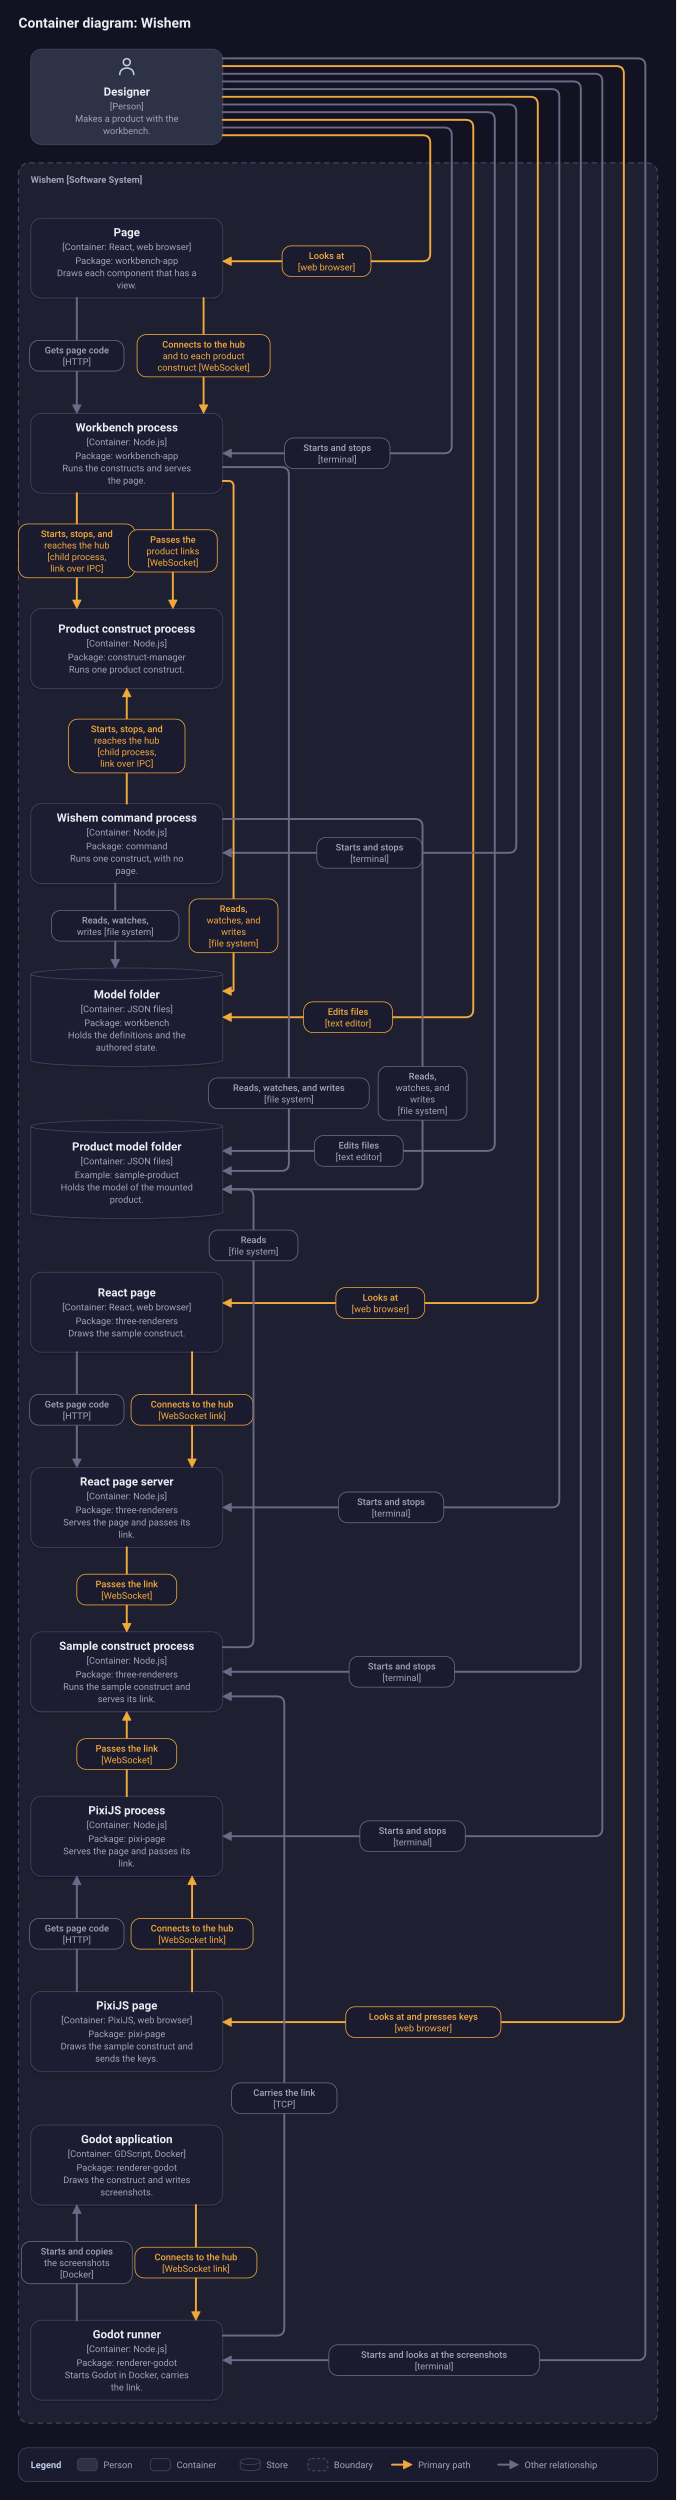
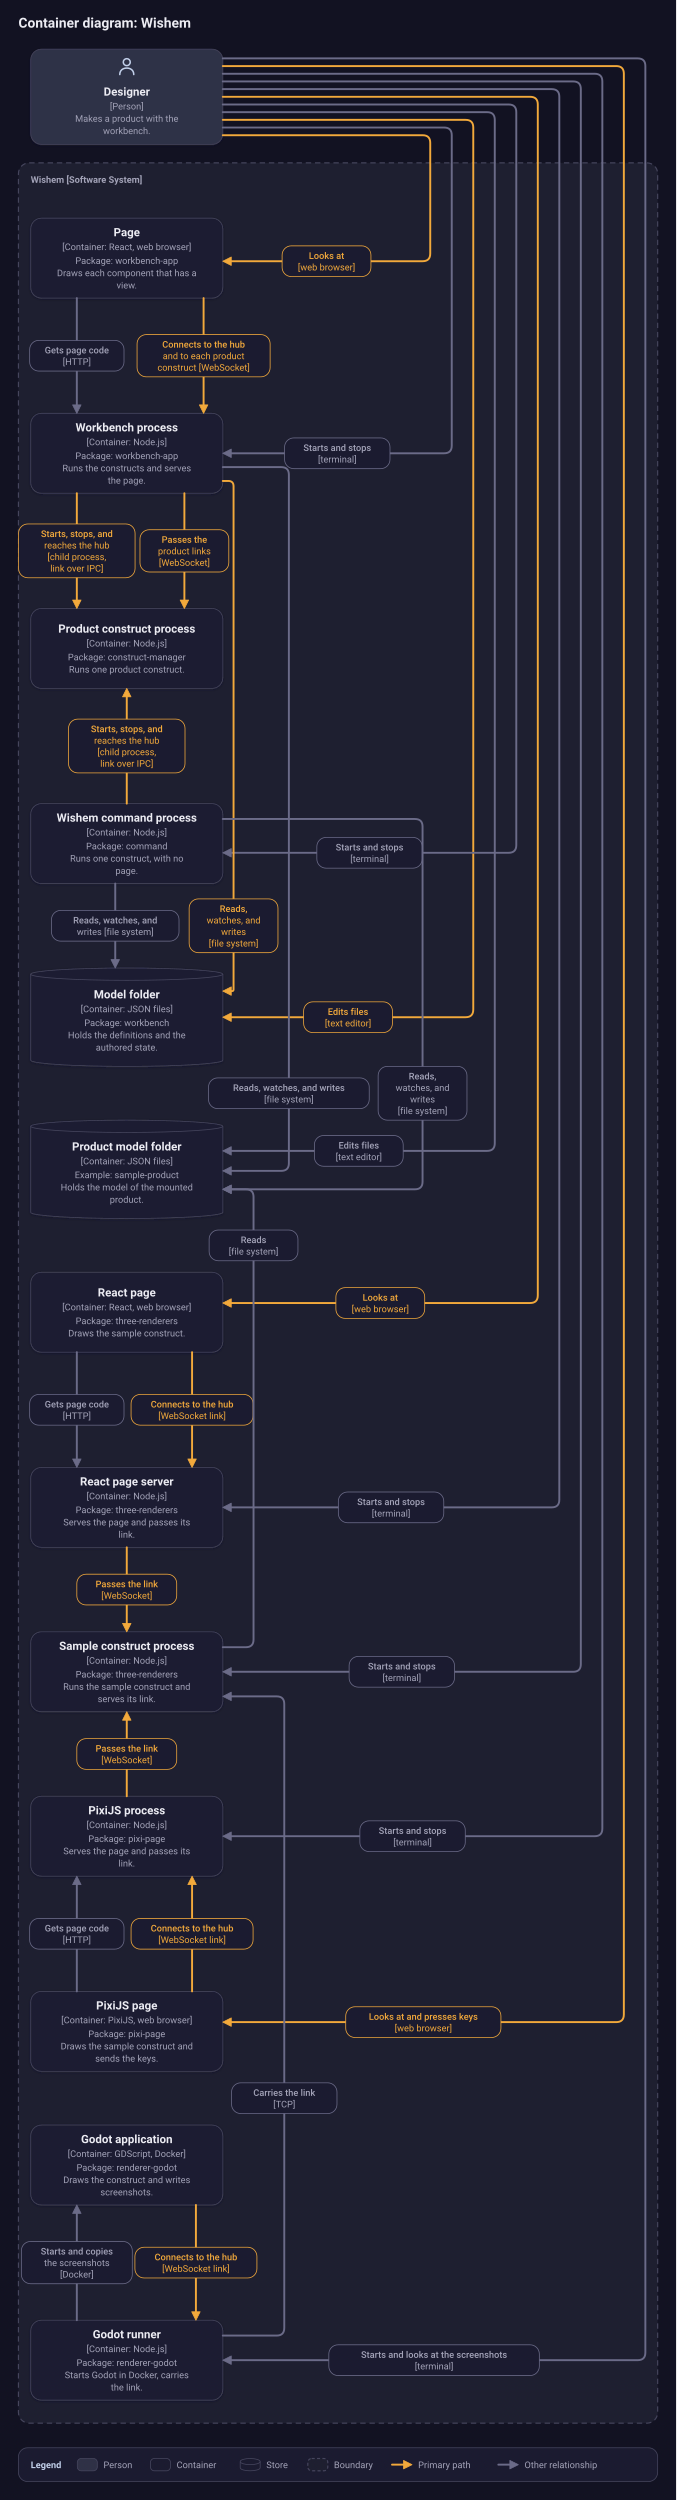
<svg xmlns="http://www.w3.org/2000/svg" viewBox="0 0 880 3254" width="880" height="3254" role="img" aria-labelledby="title desc">
  <defs>
    <filter id="shadow" x="-10%" y="-10%" width="120%" height="130%">
      <feDropShadow dx="0" dy="1" stdDeviation="2" flood-color="#17172a" flood-opacity="0.5" />
    </filter>
  </defs>
  <rect width="880" height="3254" fill="#121222" />
  <text x="24" y="36" font-family="system-ui, -apple-system, 'Segoe UI', Roboto, 'Helvetica Neue', Arial, sans-serif" font-weight="600" font-size="18" fill="#ececf3" text-anchor="start">Container diagram: Wishem</text>
  <rect x="24" y="212" width="832" height="2942" rx="14" fill="#1e1f30" stroke="#45455d" stroke-width="1.5" stroke-dasharray="7 5" />
  <text x="40" y="238" font-family="system-ui, -apple-system, 'Segoe UI', Roboto, 'Helvetica Neue', Arial, sans-serif" font-weight="600" font-size="12" fill="#a3a3b8" text-anchor="start">Wishem [Software System]</text>
  <rect x="40" y="64" width="250" height="124" rx="14" fill="#2f3146" stroke="#45455d" filter="url(#shadow)" />
  <g transform="translate(151 72.5) scale(0.7)" fill="none" stroke="#c2d0ea" stroke-width="2.86" stroke-linecap="round" stroke-linejoin="round">
    <circle cx="20" cy="12" r="6.5" />
    <path d="M7 35c0-8 6-12 13-12s13 4 13 12" />
  </g>
  <text x="165" y="124.5" font-family="system-ui, -apple-system, 'Segoe UI', Roboto, 'Helvetica Neue', Arial, sans-serif" font-weight="600" font-size="15" fill="#ececf3" text-anchor="middle">Designer</text>
  <text x="165" y="142.5" font-family="system-ui, -apple-system, 'Segoe UI', Roboto, 'Helvetica Neue', Arial, sans-serif" font-weight="400" font-size="12" fill="#a3a3b8" text-anchor="middle">[Person]</text>
  <text x="165" y="158.5" font-family="system-ui, -apple-system, 'Segoe UI', Roboto, 'Helvetica Neue', Arial, sans-serif" font-weight="400" font-size="12" fill="#a3a3b8" text-anchor="middle">Makes a product with the</text>
  <text x="165" y="174.5" font-family="system-ui, -apple-system, 'Segoe UI', Roboto, 'Helvetica Neue', Arial, sans-serif" font-weight="400" font-size="12" fill="#a3a3b8" text-anchor="middle">workbench.</text>
  <rect x="40" y="284" width="250" height="104" rx="14" fill="#1b1b30" stroke="#45455d" filter="url(#shadow)" />
  <text x="165" y="307.5" font-family="system-ui, -apple-system, 'Segoe UI', Roboto, 'Helvetica Neue', Arial, sans-serif" font-weight="600" font-size="15" fill="#ececf3" text-anchor="middle">Page</text>
  <text x="165" y="325.5" font-family="system-ui, -apple-system, 'Segoe UI', Roboto, 'Helvetica Neue', Arial, sans-serif" font-weight="400" font-size="12" fill="#a3a3b8" text-anchor="middle">[Container: React, web browser]</text>
  <text x="165" y="343.5" font-family="system-ui, -apple-system, 'Segoe UI', Roboto, 'Helvetica Neue', Arial, sans-serif" font-weight="400" font-size="12" fill="#a3a3b8" text-anchor="middle">Package: workbench-app</text>
  <text x="165" y="359.5" font-family="system-ui, -apple-system, 'Segoe UI', Roboto, 'Helvetica Neue', Arial, sans-serif" font-weight="400" font-size="12" fill="#a3a3b8" text-anchor="middle">Draws each component that has a</text>
  <text x="165" y="375.5" font-family="system-ui, -apple-system, 'Segoe UI', Roboto, 'Helvetica Neue', Arial, sans-serif" font-weight="400" font-size="12" fill="#a3a3b8" text-anchor="middle">view.</text>
  <rect x="40" y="538" width="250" height="104" rx="14" fill="#1b1b30" stroke="#45455d" filter="url(#shadow)" />
  <text x="165" y="561.5" font-family="system-ui, -apple-system, 'Segoe UI', Roboto, 'Helvetica Neue', Arial, sans-serif" font-weight="600" font-size="15" fill="#ececf3" text-anchor="middle">Workbench process</text>
  <text x="165" y="579.5" font-family="system-ui, -apple-system, 'Segoe UI', Roboto, 'Helvetica Neue', Arial, sans-serif" font-weight="400" font-size="12" fill="#a3a3b8" text-anchor="middle">[Container: Node.js]</text>
  <text x="165" y="597.5" font-family="system-ui, -apple-system, 'Segoe UI', Roboto, 'Helvetica Neue', Arial, sans-serif" font-weight="400" font-size="12" fill="#a3a3b8" text-anchor="middle">Package: workbench-app</text>
  <text x="165" y="613.5" font-family="system-ui, -apple-system, 'Segoe UI', Roboto, 'Helvetica Neue', Arial, sans-serif" font-weight="400" font-size="12" fill="#a3a3b8" text-anchor="middle">Runs the constructs and serves</text>
  <text x="165" y="629.5" font-family="system-ui, -apple-system, 'Segoe UI', Roboto, 'Helvetica Neue', Arial, sans-serif" font-weight="400" font-size="12" fill="#a3a3b8" text-anchor="middle">the page.</text>
  <rect x="40" y="792" width="250" height="104" rx="14" fill="#1b1b30" stroke="#45455d" filter="url(#shadow)" />
  <text x="165" y="823.5" font-family="system-ui, -apple-system, 'Segoe UI', Roboto, 'Helvetica Neue', Arial, sans-serif" font-weight="600" font-size="15" fill="#ececf3" text-anchor="middle">Product construct process</text>
  <text x="165" y="841.5" font-family="system-ui, -apple-system, 'Segoe UI', Roboto, 'Helvetica Neue', Arial, sans-serif" font-weight="400" font-size="12" fill="#a3a3b8" text-anchor="middle">[Container: Node.js]</text>
  <text x="165" y="859.5" font-family="system-ui, -apple-system, 'Segoe UI', Roboto, 'Helvetica Neue', Arial, sans-serif" font-weight="400" font-size="12" fill="#a3a3b8" text-anchor="middle">Package: construct-manager</text>
  <text x="165" y="875.5" font-family="system-ui, -apple-system, 'Segoe UI', Roboto, 'Helvetica Neue', Arial, sans-serif" font-weight="400" font-size="12" fill="#a3a3b8" text-anchor="middle">Runs one product construct.</text>
  <path d="M40 1268 a125 8 0 0 1 250 0 v112 a125 8 0 0 1 -250 0 z" fill="#1b1b30" stroke="#45455d" filter="url(#shadow)" />
  <path d="M40 1268 a125 8 0 0 0 250 0" fill="none" stroke="#45455d" />
  <text x="165" y="1299.5" font-family="system-ui, -apple-system, 'Segoe UI', Roboto, 'Helvetica Neue', Arial, sans-serif" font-weight="600" font-size="15" fill="#ececf3" text-anchor="middle">Model folder</text>
  <text x="165" y="1317.5" font-family="system-ui, -apple-system, 'Segoe UI', Roboto, 'Helvetica Neue', Arial, sans-serif" font-weight="400" font-size="12" fill="#a3a3b8" text-anchor="middle">[Container: JSON files]</text>
  <text x="165" y="1335.5" font-family="system-ui, -apple-system, 'Segoe UI', Roboto, 'Helvetica Neue', Arial, sans-serif" font-weight="400" font-size="12" fill="#a3a3b8" text-anchor="middle">Package: workbench</text>
  <text x="165" y="1351.5" font-family="system-ui, -apple-system, 'Segoe UI', Roboto, 'Helvetica Neue', Arial, sans-serif" font-weight="400" font-size="12" fill="#a3a3b8" text-anchor="middle">Holds the definitions and the</text>
  <text x="165" y="1367.5" font-family="system-ui, -apple-system, 'Segoe UI', Roboto, 'Helvetica Neue', Arial, sans-serif" font-weight="400" font-size="12" fill="#a3a3b8" text-anchor="middle">authored state.</text>
  <path d="M40 1466 a125 8 0 0 1 250 0 v112 a125 8 0 0 1 -250 0 z" fill="#1b1b30" stroke="#45455d" filter="url(#shadow)" />
  <path d="M40 1466 a125 8 0 0 0 250 0" fill="none" stroke="#45455d" />
  <text x="165" y="1497.5" font-family="system-ui, -apple-system, 'Segoe UI', Roboto, 'Helvetica Neue', Arial, sans-serif" font-weight="600" font-size="15" fill="#ececf3" text-anchor="middle">Product model folder</text>
  <text x="165" y="1515.5" font-family="system-ui, -apple-system, 'Segoe UI', Roboto, 'Helvetica Neue', Arial, sans-serif" font-weight="400" font-size="12" fill="#a3a3b8" text-anchor="middle">[Container: JSON files]</text>
  <text x="165" y="1533.5" font-family="system-ui, -apple-system, 'Segoe UI', Roboto, 'Helvetica Neue', Arial, sans-serif" font-weight="400" font-size="12" fill="#a3a3b8" text-anchor="middle">Example: sample-product</text>
  <text x="165" y="1549.5" font-family="system-ui, -apple-system, 'Segoe UI', Roboto, 'Helvetica Neue', Arial, sans-serif" font-weight="400" font-size="12" fill="#a3a3b8" text-anchor="middle">Holds the model of the mounted</text>
  <text x="165" y="1565.5" font-family="system-ui, -apple-system, 'Segoe UI', Roboto, 'Helvetica Neue', Arial, sans-serif" font-weight="400" font-size="12" fill="#a3a3b8" text-anchor="middle">product.</text>
  <rect x="40" y="1046" width="250" height="104" rx="14" fill="#1b1b30" stroke="#45455d" filter="url(#shadow)" />
  <text x="165" y="1069.5" font-family="system-ui, -apple-system, 'Segoe UI', Roboto, 'Helvetica Neue', Arial, sans-serif" font-weight="600" font-size="15" fill="#ececf3" text-anchor="middle">Wishem command process</text>
  <text x="165" y="1087.5" font-family="system-ui, -apple-system, 'Segoe UI', Roboto, 'Helvetica Neue', Arial, sans-serif" font-weight="400" font-size="12" fill="#a3a3b8" text-anchor="middle">[Container: Node.js]</text>
  <text x="165" y="1105.5" font-family="system-ui, -apple-system, 'Segoe UI', Roboto, 'Helvetica Neue', Arial, sans-serif" font-weight="400" font-size="12" fill="#a3a3b8" text-anchor="middle">Package: command</text>
  <text x="165" y="1121.5" font-family="system-ui, -apple-system, 'Segoe UI', Roboto, 'Helvetica Neue', Arial, sans-serif" font-weight="400" font-size="12" fill="#a3a3b8" text-anchor="middle">Runs one construct, with no</text>
  <text x="165" y="1137.5" font-family="system-ui, -apple-system, 'Segoe UI', Roboto, 'Helvetica Neue', Arial, sans-serif" font-weight="400" font-size="12" fill="#a3a3b8" text-anchor="middle">page.</text>
  <rect x="40" y="1656" width="250" height="104" rx="14" fill="#1b1b30" stroke="#45455d" filter="url(#shadow)" />
  <text x="165" y="1687.5" font-family="system-ui, -apple-system, 'Segoe UI', Roboto, 'Helvetica Neue', Arial, sans-serif" font-weight="600" font-size="15" fill="#ececf3" text-anchor="middle">React page</text>
  <text x="165" y="1705.5" font-family="system-ui, -apple-system, 'Segoe UI', Roboto, 'Helvetica Neue', Arial, sans-serif" font-weight="400" font-size="12" fill="#a3a3b8" text-anchor="middle">[Container: React, web browser]</text>
  <text x="165" y="1723.5" font-family="system-ui, -apple-system, 'Segoe UI', Roboto, 'Helvetica Neue', Arial, sans-serif" font-weight="400" font-size="12" fill="#a3a3b8" text-anchor="middle">Package: three-renderers</text>
  <text x="165" y="1739.5" font-family="system-ui, -apple-system, 'Segoe UI', Roboto, 'Helvetica Neue', Arial, sans-serif" font-weight="400" font-size="12" fill="#a3a3b8" text-anchor="middle">Draws the sample construct.</text>
  <rect x="40" y="1910" width="250" height="104" rx="14" fill="#1b1b30" stroke="#45455d" filter="url(#shadow)" />
  <text x="165" y="1933.5" font-family="system-ui, -apple-system, 'Segoe UI', Roboto, 'Helvetica Neue', Arial, sans-serif" font-weight="600" font-size="15" fill="#ececf3" text-anchor="middle">React page server</text>
  <text x="165" y="1951.5" font-family="system-ui, -apple-system, 'Segoe UI', Roboto, 'Helvetica Neue', Arial, sans-serif" font-weight="400" font-size="12" fill="#a3a3b8" text-anchor="middle">[Container: Node.js]</text>
  <text x="165" y="1969.5" font-family="system-ui, -apple-system, 'Segoe UI', Roboto, 'Helvetica Neue', Arial, sans-serif" font-weight="400" font-size="12" fill="#a3a3b8" text-anchor="middle">Package: three-renderers</text>
  <text x="165" y="1985.5" font-family="system-ui, -apple-system, 'Segoe UI', Roboto, 'Helvetica Neue', Arial, sans-serif" font-weight="400" font-size="12" fill="#a3a3b8" text-anchor="middle">Serves the page and passes its</text>
  <text x="165" y="2001.5" font-family="system-ui, -apple-system, 'Segoe UI', Roboto, 'Helvetica Neue', Arial, sans-serif" font-weight="400" font-size="12" fill="#a3a3b8" text-anchor="middle">link.</text>
  <rect x="40" y="2124" width="250" height="104" rx="14" fill="#1b1b30" stroke="#45455d" filter="url(#shadow)" />
  <text x="165" y="2147.5" font-family="system-ui, -apple-system, 'Segoe UI', Roboto, 'Helvetica Neue', Arial, sans-serif" font-weight="600" font-size="15" fill="#ececf3" text-anchor="middle">Sample construct process</text>
  <text x="165" y="2165.5" font-family="system-ui, -apple-system, 'Segoe UI', Roboto, 'Helvetica Neue', Arial, sans-serif" font-weight="400" font-size="12" fill="#a3a3b8" text-anchor="middle">[Container: Node.js]</text>
  <text x="165" y="2183.5" font-family="system-ui, -apple-system, 'Segoe UI', Roboto, 'Helvetica Neue', Arial, sans-serif" font-weight="400" font-size="12" fill="#a3a3b8" text-anchor="middle">Package: three-renderers</text>
  <text x="165" y="2199.5" font-family="system-ui, -apple-system, 'Segoe UI', Roboto, 'Helvetica Neue', Arial, sans-serif" font-weight="400" font-size="12" fill="#a3a3b8" text-anchor="middle">Runs the sample construct and</text>
  <text x="165" y="2215.5" font-family="system-ui, -apple-system, 'Segoe UI', Roboto, 'Helvetica Neue', Arial, sans-serif" font-weight="400" font-size="12" fill="#a3a3b8" text-anchor="middle">serves its link.</text>
  <rect x="40" y="2338" width="250" height="104" rx="14" fill="#1b1b30" stroke="#45455d" filter="url(#shadow)" />
  <text x="165" y="2361.5" font-family="system-ui, -apple-system, 'Segoe UI', Roboto, 'Helvetica Neue', Arial, sans-serif" font-weight="600" font-size="15" fill="#ececf3" text-anchor="middle">PixiJS process</text>
  <text x="165" y="2379.5" font-family="system-ui, -apple-system, 'Segoe UI', Roboto, 'Helvetica Neue', Arial, sans-serif" font-weight="400" font-size="12" fill="#a3a3b8" text-anchor="middle">[Container: Node.js]</text>
  <text x="165" y="2397.5" font-family="system-ui, -apple-system, 'Segoe UI', Roboto, 'Helvetica Neue', Arial, sans-serif" font-weight="400" font-size="12" fill="#a3a3b8" text-anchor="middle">Package: pixi-page</text>
  <text x="165" y="2413.5" font-family="system-ui, -apple-system, 'Segoe UI', Roboto, 'Helvetica Neue', Arial, sans-serif" font-weight="400" font-size="12" fill="#a3a3b8" text-anchor="middle">Serves the page and passes its</text>
  <text x="165" y="2429.5" font-family="system-ui, -apple-system, 'Segoe UI', Roboto, 'Helvetica Neue', Arial, sans-serif" font-weight="400" font-size="12" fill="#a3a3b8" text-anchor="middle">link.</text>
  <rect x="40" y="2592" width="250" height="104" rx="14" fill="#1b1b30" stroke="#45455d" filter="url(#shadow)" />
  <text x="165" y="2615.5" font-family="system-ui, -apple-system, 'Segoe UI', Roboto, 'Helvetica Neue', Arial, sans-serif" font-weight="600" font-size="15" fill="#ececf3" text-anchor="middle">PixiJS page</text>
  <text x="165" y="2633.5" font-family="system-ui, -apple-system, 'Segoe UI', Roboto, 'Helvetica Neue', Arial, sans-serif" font-weight="400" font-size="12" fill="#a3a3b8" text-anchor="middle">[Container: PixiJS, web browser]</text>
  <text x="165" y="2651.5" font-family="system-ui, -apple-system, 'Segoe UI', Roboto, 'Helvetica Neue', Arial, sans-serif" font-weight="400" font-size="12" fill="#a3a3b8" text-anchor="middle">Package: pixi-page</text>
  <text x="165" y="2667.5" font-family="system-ui, -apple-system, 'Segoe UI', Roboto, 'Helvetica Neue', Arial, sans-serif" font-weight="400" font-size="12" fill="#a3a3b8" text-anchor="middle">Draws the sample construct and</text>
  <text x="165" y="2683.5" font-family="system-ui, -apple-system, 'Segoe UI', Roboto, 'Helvetica Neue', Arial, sans-serif" font-weight="400" font-size="12" fill="#a3a3b8" text-anchor="middle">sends the keys.</text>
  <rect x="40" y="2766" width="250" height="104" rx="14" fill="#1b1b30" stroke="#45455d" filter="url(#shadow)" />
  <text x="165" y="2789.5" font-family="system-ui, -apple-system, 'Segoe UI', Roboto, 'Helvetica Neue', Arial, sans-serif" font-weight="600" font-size="15" fill="#ececf3" text-anchor="middle">Godot application</text>
  <text x="165" y="2807.5" font-family="system-ui, -apple-system, 'Segoe UI', Roboto, 'Helvetica Neue', Arial, sans-serif" font-weight="400" font-size="12" fill="#a3a3b8" text-anchor="middle">[Container: GDScript, Docker]</text>
  <text x="165" y="2825.5" font-family="system-ui, -apple-system, 'Segoe UI', Roboto, 'Helvetica Neue', Arial, sans-serif" font-weight="400" font-size="12" fill="#a3a3b8" text-anchor="middle">Package: renderer-godot</text>
  <text x="165" y="2841.5" font-family="system-ui, -apple-system, 'Segoe UI', Roboto, 'Helvetica Neue', Arial, sans-serif" font-weight="400" font-size="12" fill="#a3a3b8" text-anchor="middle">Draws the construct and writes</text>
  <text x="165" y="2857.5" font-family="system-ui, -apple-system, 'Segoe UI', Roboto, 'Helvetica Neue', Arial, sans-serif" font-weight="400" font-size="12" fill="#a3a3b8" text-anchor="middle">screenshots.</text>
  <rect x="40" y="3020" width="250" height="104" rx="14" fill="#1b1b30" stroke="#45455d" filter="url(#shadow)" />
  <text x="165" y="3043.5" font-family="system-ui, -apple-system, 'Segoe UI', Roboto, 'Helvetica Neue', Arial, sans-serif" font-weight="600" font-size="15" fill="#ececf3" text-anchor="middle">Godot runner</text>
  <text x="165" y="3061.5" font-family="system-ui, -apple-system, 'Segoe UI', Roboto, 'Helvetica Neue', Arial, sans-serif" font-weight="400" font-size="12" fill="#a3a3b8" text-anchor="middle">[Container: Node.js]</text>
  <text x="165" y="3079.5" font-family="system-ui, -apple-system, 'Segoe UI', Roboto, 'Helvetica Neue', Arial, sans-serif" font-weight="400" font-size="12" fill="#a3a3b8" text-anchor="middle">Package: renderer-godot</text>
  <text x="165" y="3095.5" font-family="system-ui, -apple-system, 'Segoe UI', Roboto, 'Helvetica Neue', Arial, sans-serif" font-weight="400" font-size="12" fill="#a3a3b8" text-anchor="middle">Starts Godot in Docker, carries</text>
  <text x="165" y="3111.5" font-family="system-ui, -apple-system, 'Segoe UI', Roboto, 'Helvetica Neue', Arial, sans-serif" font-weight="400" font-size="12" fill="#a3a3b8" text-anchor="middle">the link.</text>
  <path d="M290 176 L550 176 Q560 176 560 186 L560 330 Q560 340 550 340 L300 340" fill="none" stroke="#f2a93b" stroke-width="2.5" stroke-linecap="round" stroke-linejoin="round" />
  <polygon points="290,340 301,334.5 301,345.5" fill="#f2a93b" stroke="#f2a93b" stroke-width="1" stroke-linejoin="round" />
  <rect x="367.2" y="320" width="115.6" height="40" rx="12" fill="#1b1b30" stroke="#f2a93b" />
  <text x="425" y="337" font-family="system-ui, -apple-system, 'Segoe UI', Roboto, 'Helvetica Neue', Arial, sans-serif" font-weight="500" font-size="12" fill="#f2a93b" text-anchor="middle">Looks at</text>
  <text x="425" y="352" font-family="system-ui, -apple-system, 'Segoe UI', Roboto, 'Helvetica Neue', Arial, sans-serif" font-weight="400" font-size="12" fill="#f2a93b" text-anchor="middle">[web browser]</text>
  <path d="M290 166 L578 166 Q588 166 588 176 L588 580 Q588 590 578 590 L300 590" fill="none" stroke="#6b6b88" stroke-width="2.5" stroke-linecap="round" stroke-linejoin="round" />
  <polygon points="290,590 301,584.5 301,595.5" fill="#6b6b88" stroke="#6b6b88" stroke-width="1" stroke-linejoin="round" />
  <rect x="370.4" y="570" width="137.2" height="40" rx="12" fill="#1b1b30" stroke="#6b6b88" />
  <text x="439" y="587" font-family="system-ui, -apple-system, 'Segoe UI', Roboto, 'Helvetica Neue', Arial, sans-serif" font-weight="500" font-size="12" fill="#a3a3b8" text-anchor="middle">Starts and stops</text>
  <text x="439" y="602" font-family="system-ui, -apple-system, 'Segoe UI', Roboto, 'Helvetica Neue', Arial, sans-serif" font-weight="400" font-size="12" fill="#a3a3b8" text-anchor="middle">[terminal]</text>
  <path d="M290 156 L606 156 Q616 156 616 166 L616 1314 Q616 1324 606 1324 L300 1324" fill="none" stroke="#f2a93b" stroke-width="2.5" stroke-linecap="round" stroke-linejoin="round" />
  <polygon points="290,1324 301,1318.5 301,1329.5" fill="#f2a93b" stroke="#f2a93b" stroke-width="1" stroke-linejoin="round" />
  <rect x="395.2" y="1304" width="115.6" height="40" rx="12" fill="#1b1b30" stroke="#f2a93b" />
  <text x="453" y="1321" font-family="system-ui, -apple-system, 'Segoe UI', Roboto, 'Helvetica Neue', Arial, sans-serif" font-weight="500" font-size="12" fill="#f2a93b" text-anchor="middle">Edits files</text>
  <text x="453" y="1336" font-family="system-ui, -apple-system, 'Segoe UI', Roboto, 'Helvetica Neue', Arial, sans-serif" font-weight="400" font-size="12" fill="#f2a93b" text-anchor="middle">[text editor]</text>
  <path d="M290 146 L634 146 Q644 146 644 156 L644 1488 Q644 1498 634 1498 L300 1498" fill="none" stroke="#6b6b88" stroke-width="2.5" stroke-linecap="round" stroke-linejoin="round" />
  <polygon points="290,1498 301,1492.5 301,1503.5" fill="#6b6b88" stroke="#6b6b88" stroke-width="1" stroke-linejoin="round" />
  <rect x="409.2" y="1478" width="115.6" height="40" rx="12" fill="#1b1b30" stroke="#6b6b88" />
  <text x="467" y="1495" font-family="system-ui, -apple-system, 'Segoe UI', Roboto, 'Helvetica Neue', Arial, sans-serif" font-weight="500" font-size="12" fill="#a3a3b8" text-anchor="middle">Edits files</text>
  <text x="467" y="1510" font-family="system-ui, -apple-system, 'Segoe UI', Roboto, 'Helvetica Neue', Arial, sans-serif" font-weight="400" font-size="12" fill="#a3a3b8" text-anchor="middle">[text editor]</text>
  <path d="M290 136 L662 136 Q672 136 672 146 L672 1100 Q672 1110 662 1110 L300 1110" fill="none" stroke="#6b6b88" stroke-width="2.5" stroke-linecap="round" stroke-linejoin="round" />
  <polygon points="290,1110 301,1104.5 301,1115.5" fill="#6b6b88" stroke="#6b6b88" stroke-width="1" stroke-linejoin="round" />
  <rect x="412.4" y="1090" width="137.2" height="40" rx="12" fill="#1b1b30" stroke="#6b6b88" />
  <text x="481" y="1107" font-family="system-ui, -apple-system, 'Segoe UI', Roboto, 'Helvetica Neue', Arial, sans-serif" font-weight="500" font-size="12" fill="#a3a3b8" text-anchor="middle">Starts and stops</text>
  <text x="481" y="1122" font-family="system-ui, -apple-system, 'Segoe UI', Roboto, 'Helvetica Neue', Arial, sans-serif" font-weight="400" font-size="12" fill="#a3a3b8" text-anchor="middle">[terminal]</text>
  <path d="M290 126 L690 126 Q700 126 700 136 L700 1686 Q700 1696 690 1696 L300 1696" fill="none" stroke="#f2a93b" stroke-width="2.5" stroke-linecap="round" stroke-linejoin="round" />
  <polygon points="290,1696 301,1690.5 301,1701.5" fill="#f2a93b" stroke="#f2a93b" stroke-width="1" stroke-linejoin="round" />
  <rect x="437.2" y="1676" width="115.6" height="40" rx="12" fill="#1b1b30" stroke="#f2a93b" />
  <text x="495" y="1693" font-family="system-ui, -apple-system, 'Segoe UI', Roboto, 'Helvetica Neue', Arial, sans-serif" font-weight="500" font-size="12" fill="#f2a93b" text-anchor="middle">Looks at</text>
  <text x="495" y="1708" font-family="system-ui, -apple-system, 'Segoe UI', Roboto, 'Helvetica Neue', Arial, sans-serif" font-weight="400" font-size="12" fill="#f2a93b" text-anchor="middle">[web browser]</text>
  <path d="M290 116 L718 116 Q728 116 728 126 L728 1952 Q728 1962 718 1962 L300 1962" fill="none" stroke="#6b6b88" stroke-width="2.5" stroke-linecap="round" stroke-linejoin="round" />
  <polygon points="290,1962 301,1956.5 301,1967.5" fill="#6b6b88" stroke="#6b6b88" stroke-width="1" stroke-linejoin="round" />
  <rect x="440.4" y="1942" width="137.2" height="40" rx="12" fill="#1b1b30" stroke="#6b6b88" />
  <text x="509" y="1959" font-family="system-ui, -apple-system, 'Segoe UI', Roboto, 'Helvetica Neue', Arial, sans-serif" font-weight="500" font-size="12" fill="#a3a3b8" text-anchor="middle">Starts and stops</text>
  <text x="509" y="1974" font-family="system-ui, -apple-system, 'Segoe UI', Roboto, 'Helvetica Neue', Arial, sans-serif" font-weight="400" font-size="12" fill="#a3a3b8" text-anchor="middle">[terminal]</text>
  <path d="M290 106 L746 106 Q756 106 756 116 L756 2166 Q756 2176 746 2176 L300 2176" fill="none" stroke="#6b6b88" stroke-width="2.5" stroke-linecap="round" stroke-linejoin="round" />
  <polygon points="290,2176 301,2170.5 301,2181.5" fill="#6b6b88" stroke="#6b6b88" stroke-width="1" stroke-linejoin="round" />
  <rect x="454.4" y="2156" width="137.2" height="40" rx="12" fill="#1b1b30" stroke="#6b6b88" />
  <text x="523" y="2173" font-family="system-ui, -apple-system, 'Segoe UI', Roboto, 'Helvetica Neue', Arial, sans-serif" font-weight="500" font-size="12" fill="#a3a3b8" text-anchor="middle">Starts and stops</text>
  <text x="523" y="2188" font-family="system-ui, -apple-system, 'Segoe UI', Roboto, 'Helvetica Neue', Arial, sans-serif" font-weight="400" font-size="12" fill="#a3a3b8" text-anchor="middle">[terminal]</text>
  <path d="M290 96 L774 96 Q784 96 784 106 L784 2380 Q784 2390 774 2390 L300 2390" fill="none" stroke="#6b6b88" stroke-width="2.5" stroke-linecap="round" stroke-linejoin="round" />
  <polygon points="290,2390 301,2384.5 301,2395.5" fill="#6b6b88" stroke="#6b6b88" stroke-width="1" stroke-linejoin="round" />
  <rect x="468.4" y="2370" width="137.2" height="40" rx="12" fill="#1b1b30" stroke="#6b6b88" />
  <text x="537" y="2387" font-family="system-ui, -apple-system, 'Segoe UI', Roboto, 'Helvetica Neue', Arial, sans-serif" font-weight="500" font-size="12" fill="#a3a3b8" text-anchor="middle">Starts and stops</text>
  <text x="537" y="2402" font-family="system-ui, -apple-system, 'Segoe UI', Roboto, 'Helvetica Neue', Arial, sans-serif" font-weight="400" font-size="12" fill="#a3a3b8" text-anchor="middle">[terminal]</text>
  <path d="M290 86 L802 86 Q812 86 812 96 L812 2622 Q812 2632 802 2632 L300 2632" fill="none" stroke="#f2a93b" stroke-width="2.5" stroke-linecap="round" stroke-linejoin="round" />
  <polygon points="290,2632 301,2626.5 301,2637.5" fill="#f2a93b" stroke="#f2a93b" stroke-width="1" stroke-linejoin="round" />
  <rect x="450" y="2612" width="202" height="40" rx="12" fill="#1b1b30" stroke="#f2a93b" />
  <text x="551" y="2629" font-family="system-ui, -apple-system, 'Segoe UI', Roboto, 'Helvetica Neue', Arial, sans-serif" font-weight="500" font-size="12" fill="#f2a93b" text-anchor="middle">Looks at and presses keys</text>
  <text x="551" y="2644" font-family="system-ui, -apple-system, 'Segoe UI', Roboto, 'Helvetica Neue', Arial, sans-serif" font-weight="400" font-size="12" fill="#f2a93b" text-anchor="middle">[web browser]</text>
  <path d="M290 76 L830 76 Q840 76 840 86 L840 3062 Q840 3072 830 3072 L300 3072" fill="none" stroke="#6b6b88" stroke-width="2.5" stroke-linecap="round" stroke-linejoin="round" />
  <polygon points="290,3072 301,3066.5 301,3077.5" fill="#6b6b88" stroke="#6b6b88" stroke-width="1" stroke-linejoin="round" />
  <rect x="428" y="3052" width="274" height="40" rx="12" fill="#1b1b30" stroke="#6b6b88" />
  <text x="565" y="3069" font-family="system-ui, -apple-system, 'Segoe UI', Roboto, 'Helvetica Neue', Arial, sans-serif" font-weight="500" font-size="12" fill="#a3a3b8" text-anchor="middle">Starts and looks at the screenshots</text>
  <text x="565" y="3084" font-family="system-ui, -apple-system, 'Segoe UI', Roboto, 'Helvetica Neue', Arial, sans-serif" font-weight="400" font-size="12" fill="#a3a3b8" text-anchor="middle">[terminal]</text>
  <path d="M100 388 L100 528" fill="none" stroke="#6b6b88" stroke-width="2.5" stroke-linecap="round" stroke-linejoin="round" />
  <polygon points="100,538 94.5,527 105.5,527" fill="#6b6b88" stroke="#6b6b88" stroke-width="1" stroke-linejoin="round" />
  <rect x="38.6" y="443" width="122.8" height="40" rx="12" fill="#1b1b30" stroke="#6b6b88" />
  <text x="100" y="460" font-family="system-ui, -apple-system, 'Segoe UI', Roboto, 'Helvetica Neue', Arial, sans-serif" font-weight="500" font-size="12" fill="#a3a3b8" text-anchor="middle">Gets page code</text>
  <text x="100" y="475" font-family="system-ui, -apple-system, 'Segoe UI', Roboto, 'Helvetica Neue', Arial, sans-serif" font-weight="400" font-size="12" fill="#a3a3b8" text-anchor="middle">[HTTP]</text>
  <path d="M265 388 L265 528" fill="none" stroke="#f2a93b" stroke-width="2.5" stroke-linecap="round" stroke-linejoin="round" />
  <polygon points="265,538 259.5,527 270.5,527" fill="#f2a93b" stroke="#f2a93b" stroke-width="1" stroke-linejoin="round" />
  <rect x="178.4" y="435.5" width="173.2" height="55" rx="12" fill="#1b1b30" stroke="#f2a93b" />
  <text x="265" y="452.5" font-family="system-ui, -apple-system, 'Segoe UI', Roboto, 'Helvetica Neue', Arial, sans-serif" font-weight="500" font-size="12" fill="#f2a93b" text-anchor="middle">Connects to the hub</text>
  <text x="265" y="467.5" font-family="system-ui, -apple-system, 'Segoe UI', Roboto, 'Helvetica Neue', Arial, sans-serif" font-weight="400" font-size="12" fill="#f2a93b" text-anchor="middle">and to each product</text>
  <text x="265" y="482.5" font-family="system-ui, -apple-system, 'Segoe UI', Roboto, 'Helvetica Neue', Arial, sans-serif" font-weight="400" font-size="12" fill="#f2a93b" text-anchor="middle">construct [WebSocket]</text>
  <path d="M100 642 L100 782" fill="none" stroke="#f2a93b" stroke-width="2.5" stroke-linecap="round" stroke-linejoin="round" />
  <polygon points="100,792 94.5,781 105.5,781" fill="#f2a93b" stroke="#f2a93b" stroke-width="1" stroke-linejoin="round" />
  <rect x="24.2" y="682" width="151.6" height="70" rx="12" fill="#1b1b30" stroke="#f2a93b" />
  <text x="100" y="699" font-family="system-ui, -apple-system, 'Segoe UI', Roboto, 'Helvetica Neue', Arial, sans-serif" font-weight="500" font-size="12" fill="#f2a93b" text-anchor="middle">Starts, stops, and</text>
  <text x="100" y="714" font-family="system-ui, -apple-system, 'Segoe UI', Roboto, 'Helvetica Neue', Arial, sans-serif" font-weight="400" font-size="12" fill="#f2a93b" text-anchor="middle">reaches the hub</text>
  <text x="100" y="729" font-family="system-ui, -apple-system, 'Segoe UI', Roboto, 'Helvetica Neue', Arial, sans-serif" font-weight="400" font-size="12" fill="#f2a93b" text-anchor="middle">[child process,</text>
  <text x="100" y="744" font-family="system-ui, -apple-system, 'Segoe UI', Roboto, 'Helvetica Neue', Arial, sans-serif" font-weight="400" font-size="12" fill="#f2a93b" text-anchor="middle">link over IPC]</text>
-   <path d="M225 642 L225 782" fill="none" stroke="#f2a93b" stroke-width="2.5" stroke-linecap="round" stroke-linejoin="round" />
-   <polygon points="225,792 219.5,781 230.5,781" fill="#f2a93b" stroke="#f2a93b" stroke-width="1" stroke-linejoin="round" />
-   <rect x="167.2" y="689.5" width="115.6" height="55" rx="12" fill="#1b1b30" stroke="#f2a93b" />
-   <text x="225" y="706.5" font-family="system-ui, -apple-system, 'Segoe UI', Roboto, 'Helvetica Neue', Arial, sans-serif" font-weight="500" font-size="12" fill="#f2a93b" text-anchor="middle">Passes the</text>
-   <text x="225" y="721.5" font-family="system-ui, -apple-system, 'Segoe UI', Roboto, 'Helvetica Neue', Arial, sans-serif" font-weight="400" font-size="12" fill="#f2a93b" text-anchor="middle">product links</text>
-   <text x="225" y="736.5" font-family="system-ui, -apple-system, 'Segoe UI', Roboto, 'Helvetica Neue', Arial, sans-serif" font-weight="400" font-size="12" fill="#f2a93b" text-anchor="middle">[WebSocket]</text>
+   <path d="M240 642 L240 782" fill="none" stroke="#f2a93b" stroke-width="2.5" stroke-linecap="round" stroke-linejoin="round" />
+   <polygon points="240,792 234.5,781 245.5,781" fill="#f2a93b" stroke="#f2a93b" stroke-width="1" stroke-linejoin="round" />
+   <rect x="182.2" y="689.5" width="115.6" height="55" rx="12" fill="#1b1b30" stroke="#f2a93b" />
+   <text x="240" y="706.5" font-family="system-ui, -apple-system, 'Segoe UI', Roboto, 'Helvetica Neue', Arial, sans-serif" font-weight="500" font-size="12" fill="#f2a93b" text-anchor="middle">Passes the</text>
+   <text x="240" y="721.5" font-family="system-ui, -apple-system, 'Segoe UI', Roboto, 'Helvetica Neue', Arial, sans-serif" font-weight="400" font-size="12" fill="#f2a93b" text-anchor="middle">product links</text>
+   <text x="240" y="736.5" font-family="system-ui, -apple-system, 'Segoe UI', Roboto, 'Helvetica Neue', Arial, sans-serif" font-weight="400" font-size="12" fill="#f2a93b" text-anchor="middle">[WebSocket]</text>
  <path d="M290 626 L297 626 Q304 626 304 633 L304 1288 Q304 1290 302 1290 L300 1290" fill="none" stroke="#f2a93b" stroke-width="2.5" stroke-linecap="round" stroke-linejoin="round" />
  <polygon points="290,1290 301,1284.5 301,1295.5" fill="#f2a93b" stroke="#f2a93b" stroke-width="1" stroke-linejoin="round" />
  <rect x="246.2" y="1170" width="115.6" height="70" rx="12" fill="#1b1b30" stroke="#f2a93b" />
  <text x="304" y="1187" font-family="system-ui, -apple-system, 'Segoe UI', Roboto, 'Helvetica Neue', Arial, sans-serif" font-weight="500" font-size="12" fill="#f2a93b" text-anchor="middle">Reads,</text>
  <text x="304" y="1202" font-family="system-ui, -apple-system, 'Segoe UI', Roboto, 'Helvetica Neue', Arial, sans-serif" font-weight="400" font-size="12" fill="#f2a93b" text-anchor="middle">watches, and</text>
  <text x="304" y="1217" font-family="system-ui, -apple-system, 'Segoe UI', Roboto, 'Helvetica Neue', Arial, sans-serif" font-weight="400" font-size="12" fill="#f2a93b" text-anchor="middle">writes</text>
  <text x="304" y="1232" font-family="system-ui, -apple-system, 'Segoe UI', Roboto, 'Helvetica Neue', Arial, sans-serif" font-weight="400" font-size="12" fill="#f2a93b" text-anchor="middle">[file system]</text>
  <path d="M290 608 L366 608 Q376 608 376 618 L376 1514 Q376 1524 366 1524 L300 1524" fill="none" stroke="#6b6b88" stroke-width="2.5" stroke-linecap="round" stroke-linejoin="round" />
  <polygon points="290,1524 301,1518.5 301,1529.5" fill="#6b6b88" stroke="#6b6b88" stroke-width="1" stroke-linejoin="round" />
  <rect x="271.4" y="1403" width="209.2" height="40" rx="12" fill="#1b1b30" stroke="#6b6b88" />
  <text x="376" y="1420" font-family="system-ui, -apple-system, 'Segoe UI', Roboto, 'Helvetica Neue', Arial, sans-serif" font-weight="500" font-size="12" fill="#a3a3b8" text-anchor="middle">Reads, watches, and writes</text>
  <text x="376" y="1435" font-family="system-ui, -apple-system, 'Segoe UI', Roboto, 'Helvetica Neue', Arial, sans-serif" font-weight="400" font-size="12" fill="#a3a3b8" text-anchor="middle">[file system]</text>
  <path d="M165 1046 L165 906" fill="none" stroke="#f2a93b" stroke-width="2.5" stroke-linecap="round" stroke-linejoin="round" />
  <polygon points="165,896 170.5,907 159.5,907" fill="#f2a93b" stroke="#f2a93b" stroke-width="1" stroke-linejoin="round" />
  <rect x="89.2" y="936" width="151.6" height="70" rx="12" fill="#1b1b30" stroke="#f2a93b" />
  <text x="165" y="953" font-family="system-ui, -apple-system, 'Segoe UI', Roboto, 'Helvetica Neue', Arial, sans-serif" font-weight="500" font-size="12" fill="#f2a93b" text-anchor="middle">Starts, stops, and</text>
  <text x="165" y="968" font-family="system-ui, -apple-system, 'Segoe UI', Roboto, 'Helvetica Neue', Arial, sans-serif" font-weight="400" font-size="12" fill="#f2a93b" text-anchor="middle">reaches the hub</text>
  <text x="165" y="983" font-family="system-ui, -apple-system, 'Segoe UI', Roboto, 'Helvetica Neue', Arial, sans-serif" font-weight="400" font-size="12" fill="#f2a93b" text-anchor="middle">[child process,</text>
  <text x="165" y="998" font-family="system-ui, -apple-system, 'Segoe UI', Roboto, 'Helvetica Neue', Arial, sans-serif" font-weight="400" font-size="12" fill="#f2a93b" text-anchor="middle">link over IPC]</text>
  <path d="M150 1150 L150 1250" fill="none" stroke="#6b6b88" stroke-width="2.5" stroke-linecap="round" stroke-linejoin="round" />
  <polygon points="150,1260 144.5,1249 155.5,1249" fill="#6b6b88" stroke="#6b6b88" stroke-width="1" stroke-linejoin="round" />
  <rect x="67" y="1185" width="166" height="40" rx="12" fill="#1b1b30" stroke="#6b6b88" />
-   <text x="150" y="1202" font-family="system-ui, -apple-system, 'Segoe UI', Roboto, 'Helvetica Neue', Arial, sans-serif" font-weight="500" font-size="12" fill="#a3a3b8" text-anchor="middle">Reads, watches,</text>
+   <text x="150" y="1202" font-family="system-ui, -apple-system, 'Segoe UI', Roboto, 'Helvetica Neue', Arial, sans-serif" font-weight="500" font-size="12" fill="#a3a3b8" text-anchor="middle">Reads, watches, and</text>
  <text x="150" y="1217" font-family="system-ui, -apple-system, 'Segoe UI', Roboto, 'Helvetica Neue', Arial, sans-serif" font-weight="400" font-size="12" fill="#a3a3b8" text-anchor="middle">writes [file system]</text>
  <path d="M290 1066 L540 1066 Q550 1066 550 1076 L550 1538 Q550 1548 540 1548 L300 1548" fill="none" stroke="#6b6b88" stroke-width="2.5" stroke-linecap="round" stroke-linejoin="round" />
  <polygon points="290,1548 301,1542.5 301,1553.5" fill="#6b6b88" stroke="#6b6b88" stroke-width="1" stroke-linejoin="round" />
  <rect x="492.2" y="1388" width="115.6" height="70" rx="12" fill="#1b1b30" stroke="#6b6b88" />
  <text x="550" y="1405" font-family="system-ui, -apple-system, 'Segoe UI', Roboto, 'Helvetica Neue', Arial, sans-serif" font-weight="500" font-size="12" fill="#a3a3b8" text-anchor="middle">Reads,</text>
  <text x="550" y="1420" font-family="system-ui, -apple-system, 'Segoe UI', Roboto, 'Helvetica Neue', Arial, sans-serif" font-weight="400" font-size="12" fill="#a3a3b8" text-anchor="middle">watches, and</text>
  <text x="550" y="1435" font-family="system-ui, -apple-system, 'Segoe UI', Roboto, 'Helvetica Neue', Arial, sans-serif" font-weight="400" font-size="12" fill="#a3a3b8" text-anchor="middle">writes</text>
  <text x="550" y="1450" font-family="system-ui, -apple-system, 'Segoe UI', Roboto, 'Helvetica Neue', Arial, sans-serif" font-weight="400" font-size="12" fill="#a3a3b8" text-anchor="middle">[file system]</text>
  <path d="M100 1760 L100 1900" fill="none" stroke="#6b6b88" stroke-width="2.5" stroke-linecap="round" stroke-linejoin="round" />
  <polygon points="100,1910 94.5,1899 105.5,1899" fill="#6b6b88" stroke="#6b6b88" stroke-width="1" stroke-linejoin="round" />
  <rect x="38.6" y="1815" width="122.8" height="40" rx="12" fill="#1b1b30" stroke="#6b6b88" />
  <text x="100" y="1832" font-family="system-ui, -apple-system, 'Segoe UI', Roboto, 'Helvetica Neue', Arial, sans-serif" font-weight="500" font-size="12" fill="#a3a3b8" text-anchor="middle">Gets page code</text>
  <text x="100" y="1847" font-family="system-ui, -apple-system, 'Segoe UI', Roboto, 'Helvetica Neue', Arial, sans-serif" font-weight="400" font-size="12" fill="#a3a3b8" text-anchor="middle">[HTTP]</text>
  <path d="M250 1760 L250 1900" fill="none" stroke="#f2a93b" stroke-width="2.5" stroke-linecap="round" stroke-linejoin="round" />
  <polygon points="250,1910 244.5,1899 255.5,1899" fill="#f2a93b" stroke="#f2a93b" stroke-width="1" stroke-linejoin="round" />
  <rect x="170.6" y="1815" width="158.8" height="40" rx="12" fill="#1b1b30" stroke="#f2a93b" />
  <text x="250" y="1832" font-family="system-ui, -apple-system, 'Segoe UI', Roboto, 'Helvetica Neue', Arial, sans-serif" font-weight="500" font-size="12" fill="#f2a93b" text-anchor="middle">Connects to the hub</text>
  <text x="250" y="1847" font-family="system-ui, -apple-system, 'Segoe UI', Roboto, 'Helvetica Neue', Arial, sans-serif" font-weight="400" font-size="12" fill="#f2a93b" text-anchor="middle">[WebSocket link]</text>
  <path d="M165 2014 L165 2114" fill="none" stroke="#f2a93b" stroke-width="2.5" stroke-linecap="round" stroke-linejoin="round" />
  <polygon points="165,2124 159.5,2113 170.5,2113" fill="#f2a93b" stroke="#f2a93b" stroke-width="1" stroke-linejoin="round" />
  <rect x="100" y="2049" width="130" height="40" rx="12" fill="#1b1b30" stroke="#f2a93b" />
  <text x="165" y="2066" font-family="system-ui, -apple-system, 'Segoe UI', Roboto, 'Helvetica Neue', Arial, sans-serif" font-weight="500" font-size="12" fill="#f2a93b" text-anchor="middle">Passes the link</text>
  <text x="165" y="2081" font-family="system-ui, -apple-system, 'Segoe UI', Roboto, 'Helvetica Neue', Arial, sans-serif" font-weight="400" font-size="12" fill="#f2a93b" text-anchor="middle">[WebSocket]</text>
  <path d="M290 2144 L320 2144 Q330 2144 330 2134 L330 1558 Q330 1548 320 1548 L300 1548" fill="none" stroke="#6b6b88" stroke-width="2.5" stroke-linecap="round" stroke-linejoin="round" />
  <polygon points="290,1548 301,1542.5 301,1553.5" fill="#6b6b88" stroke="#6b6b88" stroke-width="1" stroke-linejoin="round" />
  <rect x="272.2" y="1601" width="115.6" height="40" rx="12" fill="#1b1b30" stroke="#6b6b88" />
  <text x="330" y="1618" font-family="system-ui, -apple-system, 'Segoe UI', Roboto, 'Helvetica Neue', Arial, sans-serif" font-weight="500" font-size="12" fill="#a3a3b8" text-anchor="middle">Reads</text>
  <text x="330" y="1633" font-family="system-ui, -apple-system, 'Segoe UI', Roboto, 'Helvetica Neue', Arial, sans-serif" font-weight="400" font-size="12" fill="#a3a3b8" text-anchor="middle">[file system]</text>
  <path d="M165 2338 L165 2238" fill="none" stroke="#f2a93b" stroke-width="2.5" stroke-linecap="round" stroke-linejoin="round" />
  <polygon points="165,2228 170.5,2239 159.5,2239" fill="#f2a93b" stroke="#f2a93b" stroke-width="1" stroke-linejoin="round" />
  <rect x="100" y="2263" width="130" height="40" rx="12" fill="#1b1b30" stroke="#f2a93b" />
  <text x="165" y="2280" font-family="system-ui, -apple-system, 'Segoe UI', Roboto, 'Helvetica Neue', Arial, sans-serif" font-weight="500" font-size="12" fill="#f2a93b" text-anchor="middle">Passes the link</text>
  <text x="165" y="2295" font-family="system-ui, -apple-system, 'Segoe UI', Roboto, 'Helvetica Neue', Arial, sans-serif" font-weight="400" font-size="12" fill="#f2a93b" text-anchor="middle">[WebSocket]</text>
  <path d="M100 2592 L100 2452" fill="none" stroke="#6b6b88" stroke-width="2.5" stroke-linecap="round" stroke-linejoin="round" />
  <polygon points="100,2442 105.5,2453 94.5,2453" fill="#6b6b88" stroke="#6b6b88" stroke-width="1" stroke-linejoin="round" />
  <rect x="38.6" y="2497" width="122.8" height="40" rx="12" fill="#1b1b30" stroke="#6b6b88" />
  <text x="100" y="2514" font-family="system-ui, -apple-system, 'Segoe UI', Roboto, 'Helvetica Neue', Arial, sans-serif" font-weight="500" font-size="12" fill="#a3a3b8" text-anchor="middle">Gets page code</text>
  <text x="100" y="2529" font-family="system-ui, -apple-system, 'Segoe UI', Roboto, 'Helvetica Neue', Arial, sans-serif" font-weight="400" font-size="12" fill="#a3a3b8" text-anchor="middle">[HTTP]</text>
  <path d="M250 2592 L250 2452" fill="none" stroke="#f2a93b" stroke-width="2.5" stroke-linecap="round" stroke-linejoin="round" />
  <polygon points="250,2442 255.5,2453 244.5,2453" fill="#f2a93b" stroke="#f2a93b" stroke-width="1" stroke-linejoin="round" />
  <rect x="170.6" y="2497" width="158.8" height="40" rx="12" fill="#1b1b30" stroke="#f2a93b" />
  <text x="250" y="2514" font-family="system-ui, -apple-system, 'Segoe UI', Roboto, 'Helvetica Neue', Arial, sans-serif" font-weight="500" font-size="12" fill="#f2a93b" text-anchor="middle">Connects to the hub</text>
  <text x="250" y="2529" font-family="system-ui, -apple-system, 'Segoe UI', Roboto, 'Helvetica Neue', Arial, sans-serif" font-weight="400" font-size="12" fill="#f2a93b" text-anchor="middle">[WebSocket link]</text>
  <path d="M100 3020 L100 2880" fill="none" stroke="#6b6b88" stroke-width="2.5" stroke-linecap="round" stroke-linejoin="round" />
  <polygon points="100,2870 105.5,2881 94.5,2881" fill="#6b6b88" stroke="#6b6b88" stroke-width="1" stroke-linejoin="round" />
  <rect x="27.8" y="2917.5" width="144.4" height="55" rx="12" fill="#1b1b30" stroke="#6b6b88" />
  <text x="100" y="2934.5" font-family="system-ui, -apple-system, 'Segoe UI', Roboto, 'Helvetica Neue', Arial, sans-serif" font-weight="500" font-size="12" fill="#a3a3b8" text-anchor="middle">Starts and copies</text>
  <text x="100" y="2949.5" font-family="system-ui, -apple-system, 'Segoe UI', Roboto, 'Helvetica Neue', Arial, sans-serif" font-weight="400" font-size="12" fill="#a3a3b8" text-anchor="middle">the screenshots</text>
  <text x="100" y="2964.5" font-family="system-ui, -apple-system, 'Segoe UI', Roboto, 'Helvetica Neue', Arial, sans-serif" font-weight="400" font-size="12" fill="#a3a3b8" text-anchor="middle">[Docker]</text>
  <path d="M255 2870 L255 3010" fill="none" stroke="#f2a93b" stroke-width="2.5" stroke-linecap="round" stroke-linejoin="round" />
  <polygon points="255,3020 249.5,3009 260.5,3009" fill="#f2a93b" stroke="#f2a93b" stroke-width="1" stroke-linejoin="round" />
  <rect x="175.6" y="2925" width="158.8" height="40" rx="12" fill="#1b1b30" stroke="#f2a93b" />
  <text x="255" y="2942" font-family="system-ui, -apple-system, 'Segoe UI', Roboto, 'Helvetica Neue', Arial, sans-serif" font-weight="500" font-size="12" fill="#f2a93b" text-anchor="middle">Connects to the hub</text>
  <text x="255" y="2957" font-family="system-ui, -apple-system, 'Segoe UI', Roboto, 'Helvetica Neue', Arial, sans-serif" font-weight="400" font-size="12" fill="#f2a93b" text-anchor="middle">[WebSocket link]</text>
  <path d="M290 3040 L360 3040 Q370 3040 370 3030 L370 2218 Q370 2208 360 2208 L300 2208" fill="none" stroke="#6b6b88" stroke-width="2.5" stroke-linecap="round" stroke-linejoin="round" />
  <polygon points="290,2208 301,2202.5 301,2213.5" fill="#6b6b88" stroke="#6b6b88" stroke-width="1" stroke-linejoin="round" />
  <rect x="301.4" y="2711" width="137.2" height="40" rx="12" fill="#1b1b30" stroke="#6b6b88" />
  <text x="370" y="2728" font-family="system-ui, -apple-system, 'Segoe UI', Roboto, 'Helvetica Neue', Arial, sans-serif" font-weight="500" font-size="12" fill="#a3a3b8" text-anchor="middle">Carries the link</text>
  <text x="370" y="2743" font-family="system-ui, -apple-system, 'Segoe UI', Roboto, 'Helvetica Neue', Arial, sans-serif" font-weight="400" font-size="12" fill="#a3a3b8" text-anchor="middle">[TCP]</text>
  <rect x="24" y="3186" width="832" height="44" rx="12" fill="#1b1b30" stroke="#45455d" />
  <text x="40" y="3212.5" font-family="system-ui, -apple-system, 'Segoe UI', Roboto, 'Helvetica Neue', Arial, sans-serif" font-weight="600" font-size="12" fill="#c2d0ea" text-anchor="start">Legend</text>
  <rect x="100.64" y="3200" width="26" height="16" rx="5" fill="#2f3146" stroke="#45455d" />
  <text x="134.64" y="3212.5" font-family="system-ui, -apple-system, 'Segoe UI', Roboto, 'Helvetica Neue', Arial, sans-serif" font-weight="400" font-size="12" fill="#a3a3b8" text-anchor="start">Person</text>
  <rect x="195.84" y="3200" width="26" height="16" rx="5" fill="#1b1b30" stroke="#45455d" />
  <text x="229.84" y="3212.5" font-family="system-ui, -apple-system, 'Segoe UI', Roboto, 'Helvetica Neue', Arial, sans-serif" font-weight="400" font-size="12" fill="#a3a3b8" text-anchor="start">Container</text>
  <path d="M312.64 3204 a13 4 0 0 1 26 0 v8 a13 4 0 0 1 -26 0 z" fill="#1b1b30" stroke="#45455d" />
  <path d="M312.64 3204 a13 4 0 0 0 26 0" fill="none" stroke="#45455d" />
  <text x="346.64" y="3212.5" font-family="system-ui, -apple-system, 'Segoe UI', Roboto, 'Helvetica Neue', Arial, sans-serif" font-weight="400" font-size="12" fill="#a3a3b8" text-anchor="start">Store</text>
  <rect x="400.64" y="3200" width="26" height="16" rx="5" fill="#1e1f30" stroke="#45455d" stroke-width="1.5" stroke-dasharray="4 3" />
  <text x="434.64" y="3212.5" font-family="system-ui, -apple-system, 'Segoe UI', Roboto, 'Helvetica Neue', Arial, sans-serif" font-weight="400" font-size="12" fill="#a3a3b8" text-anchor="start">Boundary</text>
  <path d="M510.24 3208 L526.24 3208" stroke="#f2a93b" stroke-width="2.5" stroke-linecap="round" />
  <polygon points="536.24,3208 525.24,3213.5 525.24,3202.5" fill="#f2a93b" stroke="#f2a93b" stroke-width="1" stroke-linejoin="round" />
  <text x="544.24" y="3212.5" font-family="system-ui, -apple-system, 'Segoe UI', Roboto, 'Helvetica Neue', Arial, sans-serif" font-weight="400" font-size="12" fill="#a3a3b8" text-anchor="start">Primary path</text>
  <path d="M648.64 3208 L664.64 3208" stroke="#6b6b88" stroke-width="2.5" stroke-linecap="round" />
  <polygon points="674.64,3208 663.64,3213.5 663.64,3202.5" fill="#6b6b88" stroke="#6b6b88" stroke-width="1" stroke-linejoin="round" />
  <text x="682.64" y="3212.5" font-family="system-ui, -apple-system, 'Segoe UI', Roboto, 'Helvetica Neue', Arial, sans-serif" font-weight="400" font-size="12" fill="#a3a3b8" text-anchor="start">Other relationship</text>
</svg>
